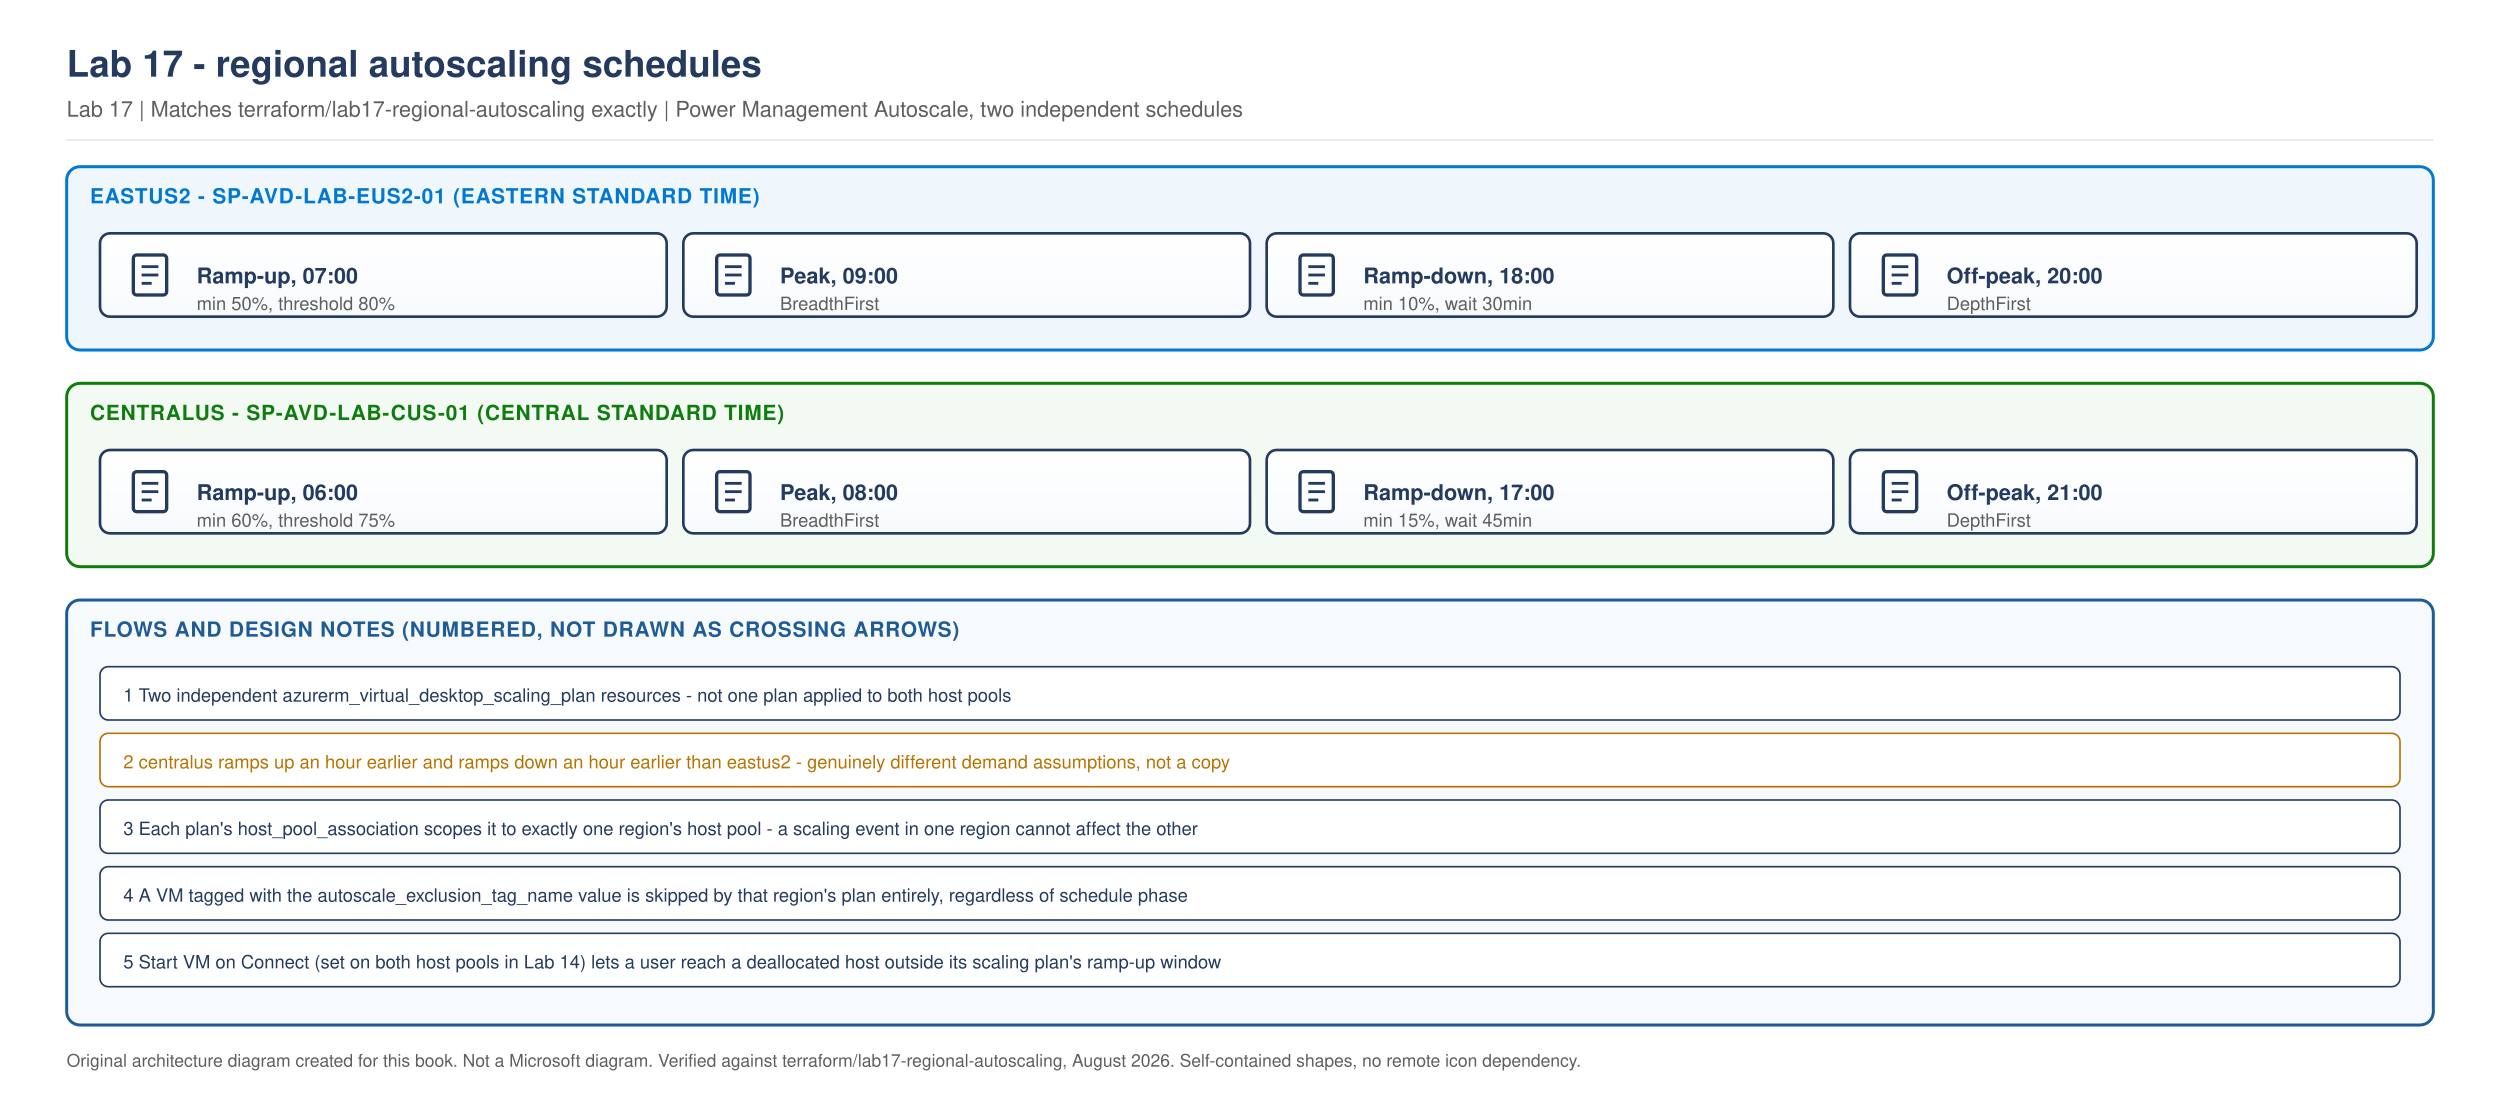
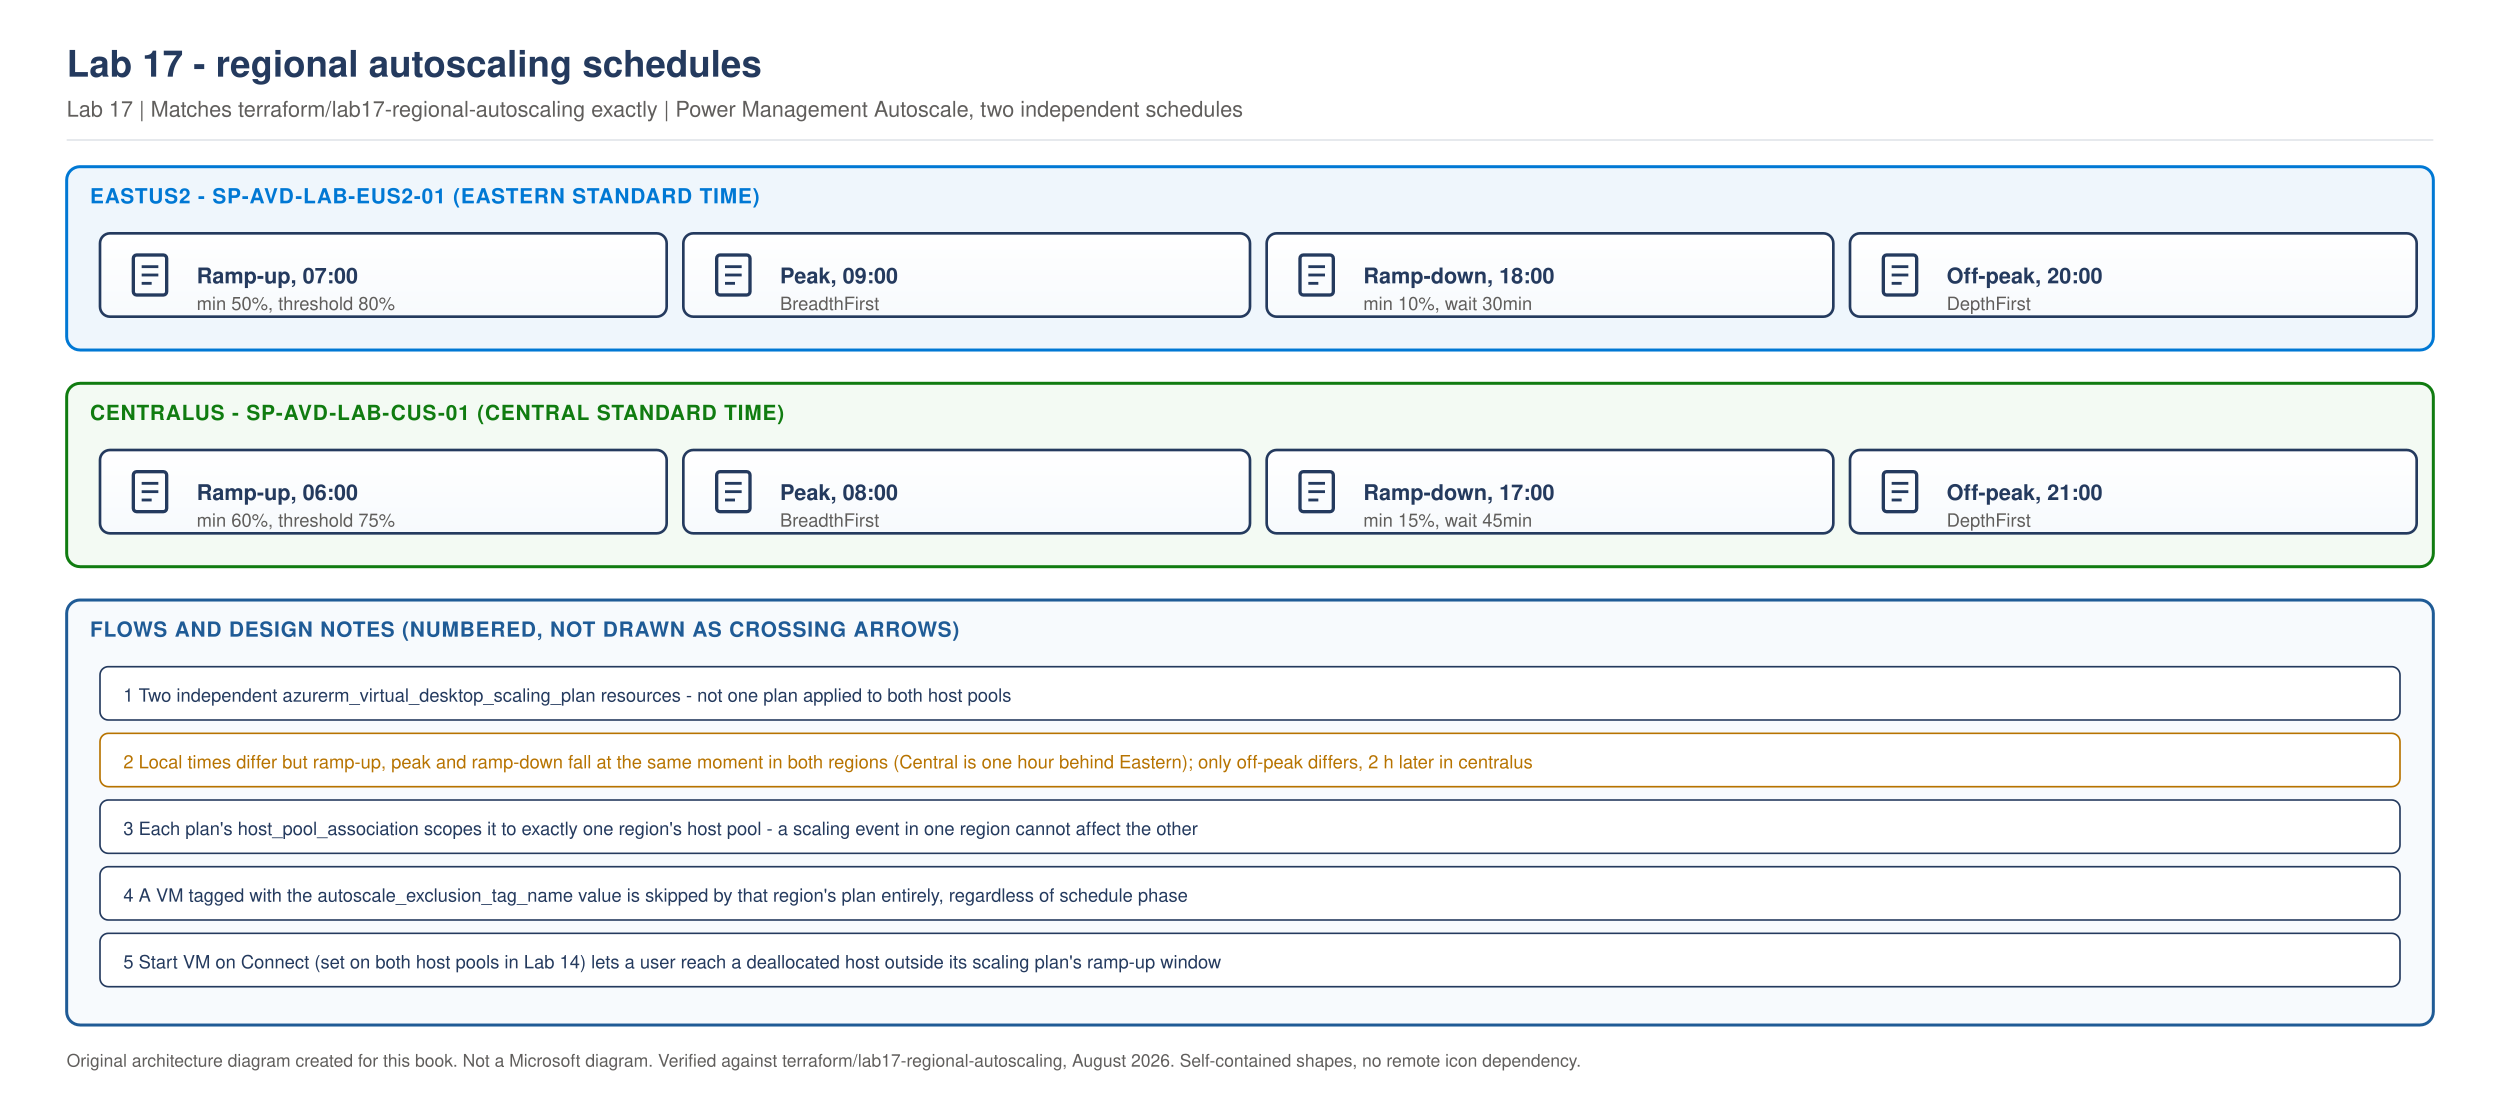
<svg xmlns="http://www.w3.org/2000/svg" width="1500" height="660" viewBox="0 0 1500 660" font-family="Segoe UI,Helvetica,Arial,sans-serif">
  <defs>
    <marker id="a" viewBox="0 0 10 10" refX="9" refY="5" markerWidth="7" markerHeight="7" orient="auto-start-reverse">
      <path d="M0,0 L10,5 L0,10 z" fill="#243A5E" />
    </marker>
    <marker id="ag" viewBox="0 0 10 10" refX="9" refY="5" markerWidth="7" markerHeight="7" orient="auto-start-reverse">
      <path d="M0,0 L10,5 L0,10 z" fill="#107C10" />
    </marker>
    <marker id="ar" viewBox="0 0 10 10" refX="9" refY="5" markerWidth="7" markerHeight="7" orient="auto-start-reverse">
      <path d="M0,0 L10,5 L0,10 z" fill="#A4262C" />
    </marker>
    <linearGradient id="tile" x1="0" y1="0" x2="0" y2="1">
      <stop offset="0" stop-color="#FFFFFF" />
      <stop offset="1" stop-color="#F7FAFD" />
    </linearGradient>
  </defs>
  <rect width="1500" height="660" fill="#FFFFFF" />
  <text x="40" y="46" font-size="22" font-weight="600" fill="#243A5E">Lab 17 - regional autoscaling schedules</text>
  <text x="40" y="70" font-size="13" fill="#605E5C">Lab 17 | Matches terraform/lab17-regional-autoscaling exactly | Power Management Autoscale, two independent schedules</text>
  <line x1="40" y1="84" x2="1460" y2="84" stroke="#E1E5EA" />
  <rect x="40" y="100" width="1420" height="110" rx="8" fill="#EFF6FC" stroke="#0078D4" stroke-width="1.8" />
  <text x="54" y="122" font-size="12.5" font-weight="700" fill="#0078D4" letter-spacing="0.5">EASTUS2 - SP-AVD-LAB-EUS2-01 (EASTERN STANDARD TIME)</text>
  <g>
    <rect x="60" y="140" width="340" height="50" rx="6" fill="url(#tile)" stroke="#243A5E" stroke-width="1.6" />
    <rect x="80" y="153.0" width="20" height="24" rx="2" fill="none" stroke="#243A5E" stroke-width="2" />
    <path d="M85,160.0 h10 M85,165.0 h10 M85,170.0 h6" stroke="#243A5E" stroke-width="1.7" />
    <text x="118" y="170" font-size="13" font-weight="600" fill="#243A5E">Ramp-up, 07:00</text>
    <text x="118" y="186" font-size="11" fill="#605E5C">min 50%, threshold 80%</text>
  </g>
  <g>
    <rect x="410" y="140" width="340" height="50" rx="6" fill="url(#tile)" stroke="#243A5E" stroke-width="1.6" />
    <rect x="430" y="153.0" width="20" height="24" rx="2" fill="none" stroke="#243A5E" stroke-width="2" />
    <path d="M435,160.0 h10 M435,165.0 h10 M435,170.0 h6" stroke="#243A5E" stroke-width="1.7" />
    <text x="468" y="170" font-size="13" font-weight="600" fill="#243A5E">Peak, 09:00</text>
    <text x="468" y="186" font-size="11" fill="#605E5C">BreadthFirst</text>
  </g>
  <g>
    <rect x="760" y="140" width="340" height="50" rx="6" fill="url(#tile)" stroke="#243A5E" stroke-width="1.6" />
    <rect x="780" y="153.0" width="20" height="24" rx="2" fill="none" stroke="#243A5E" stroke-width="2" />
    <path d="M785,160.0 h10 M785,165.0 h10 M785,170.0 h6" stroke="#243A5E" stroke-width="1.7" />
    <text x="818" y="170" font-size="13" font-weight="600" fill="#243A5E">Ramp-down, 18:00</text>
    <text x="818" y="186" font-size="11" fill="#605E5C">min 10%, wait 30min</text>
  </g>
  <g>
    <rect x="1110" y="140" width="340" height="50" rx="6" fill="url(#tile)" stroke="#243A5E" stroke-width="1.6" />
    <rect x="1130" y="153.0" width="20" height="24" rx="2" fill="none" stroke="#243A5E" stroke-width="2" />
    <path d="M1135,160.0 h10 M1135,165.0 h10 M1135,170.0 h6" stroke="#243A5E" stroke-width="1.7" />
    <text x="1168" y="170" font-size="13" font-weight="600" fill="#243A5E">Off-peak, 20:00</text>
    <text x="1168" y="186" font-size="11" fill="#605E5C">DepthFirst</text>
  </g>
  <rect x="40" y="230" width="1420" height="110" rx="8" fill="#F3FAF3" stroke="#107C10" stroke-width="1.8" />
  <text x="54" y="252" font-size="12.5" font-weight="700" fill="#107C10" letter-spacing="0.5">CENTRALUS - SP-AVD-LAB-CUS-01 (CENTRAL STANDARD TIME)</text>
  <g>
    <rect x="60" y="270" width="340" height="50" rx="6" fill="url(#tile)" stroke="#243A5E" stroke-width="1.6" />
    <rect x="80" y="283.0" width="20" height="24" rx="2" fill="none" stroke="#243A5E" stroke-width="2" />
    <path d="M85,290.0 h10 M85,295.0 h10 M85,300.0 h6" stroke="#243A5E" stroke-width="1.7" />
    <text x="118" y="300" font-size="13" font-weight="600" fill="#243A5E">Ramp-up, 06:00</text>
    <text x="118" y="316" font-size="11" fill="#605E5C">min 60%, threshold 75%</text>
  </g>
  <g>
    <rect x="410" y="270" width="340" height="50" rx="6" fill="url(#tile)" stroke="#243A5E" stroke-width="1.6" />
    <rect x="430" y="283.0" width="20" height="24" rx="2" fill="none" stroke="#243A5E" stroke-width="2" />
    <path d="M435,290.0 h10 M435,295.0 h10 M435,300.0 h6" stroke="#243A5E" stroke-width="1.7" />
    <text x="468" y="300" font-size="13" font-weight="600" fill="#243A5E">Peak, 08:00</text>
    <text x="468" y="316" font-size="11" fill="#605E5C">BreadthFirst</text>
  </g>
  <g>
    <rect x="760" y="270" width="340" height="50" rx="6" fill="url(#tile)" stroke="#243A5E" stroke-width="1.6" />
    <rect x="780" y="283.0" width="20" height="24" rx="2" fill="none" stroke="#243A5E" stroke-width="2" />
    <path d="M785,290.0 h10 M785,295.0 h10 M785,300.0 h6" stroke="#243A5E" stroke-width="1.7" />
    <text x="818" y="300" font-size="13" font-weight="600" fill="#243A5E">Ramp-down, 17:00</text>
    <text x="818" y="316" font-size="11" fill="#605E5C">min 15%, wait 45min</text>
  </g>
  <g>
    <rect x="1110" y="270" width="340" height="50" rx="6" fill="url(#tile)" stroke="#243A5E" stroke-width="1.6" />
    <rect x="1130" y="283.0" width="20" height="24" rx="2" fill="none" stroke="#243A5E" stroke-width="2" />
    <path d="M1135,290.0 h10 M1135,295.0 h10 M1135,300.0 h6" stroke="#243A5E" stroke-width="1.7" />
    <text x="1168" y="300" font-size="13" font-weight="600" fill="#243A5E">Off-peak, 21:00</text>
    <text x="1168" y="316" font-size="11" fill="#605E5C">DepthFirst</text>
  </g>
  <rect x="40" y="360" width="1420" height="255" rx="8" fill="#F7FAFD" stroke="#1F5B96" stroke-width="1.8" />
  <text x="54" y="382" font-size="12.5" font-weight="700" fill="#1F5B96" letter-spacing="0.5">FLOWS AND DESIGN NOTES (NUMBERED, NOT DRAWN AS CROSSING ARROWS)</text>
  <rect x="60" y="400" width="1380" height="32" rx="5" fill="#FFFFFF" stroke="#243A5E" />
  <text x="74" y="421" font-size="11" fill="#243A5E">1  Two independent azurerm_virtual_desktop_scaling_plan resources - not one plan applied to both host pools</text>
  <rect x="60" y="440" width="1380" height="32" rx="5" fill="#FFFFFF" stroke="#B77300" />
-   <text x="74" y="461" font-size="11" fill="#B77300">2  centralus ramps up an hour earlier and ramps down an hour earlier than eastus2 - genuinely different demand assumptions, not a copy</text>
+   <text x="74" y="461" font-size="11" fill="#B77300">2  Local times differ but ramp-up, peak and ramp-down fall at the same moment in both regions (Central is one hour behind Eastern); only off-peak differs, 2 h later in centralus</text>
  <rect x="60" y="480" width="1380" height="32" rx="5" fill="#FFFFFF" stroke="#243A5E" />
  <text x="74" y="501" font-size="11" fill="#243A5E">3  Each plan's host_pool_association scopes it to exactly one region's host pool - a scaling event in one region cannot affect the other</text>
  <rect x="60" y="520" width="1380" height="32" rx="5" fill="#FFFFFF" stroke="#243A5E" />
  <text x="74" y="541" font-size="11" fill="#243A5E">4  A VM tagged with the autoscale_exclusion_tag_name value is skipped by that region's plan entirely, regardless of schedule phase</text>
  <rect x="60" y="560" width="1380" height="32" rx="5" fill="#FFFFFF" stroke="#243A5E" />
  <text x="74" y="581" font-size="11" fill="#243A5E">5  Start VM on Connect (set on both host pools in Lab 14) lets a user reach a deallocated host outside its scaling plan's ramp-up window</text>
  <text x="40" y="640" font-size="10.5" fill="#605E5C">Original architecture diagram created for this book. Not a Microsoft diagram. Verified against terraform/lab17-regional-autoscaling, August 2026. Self-contained shapes, no remote icon dependency.</text>
</svg>
